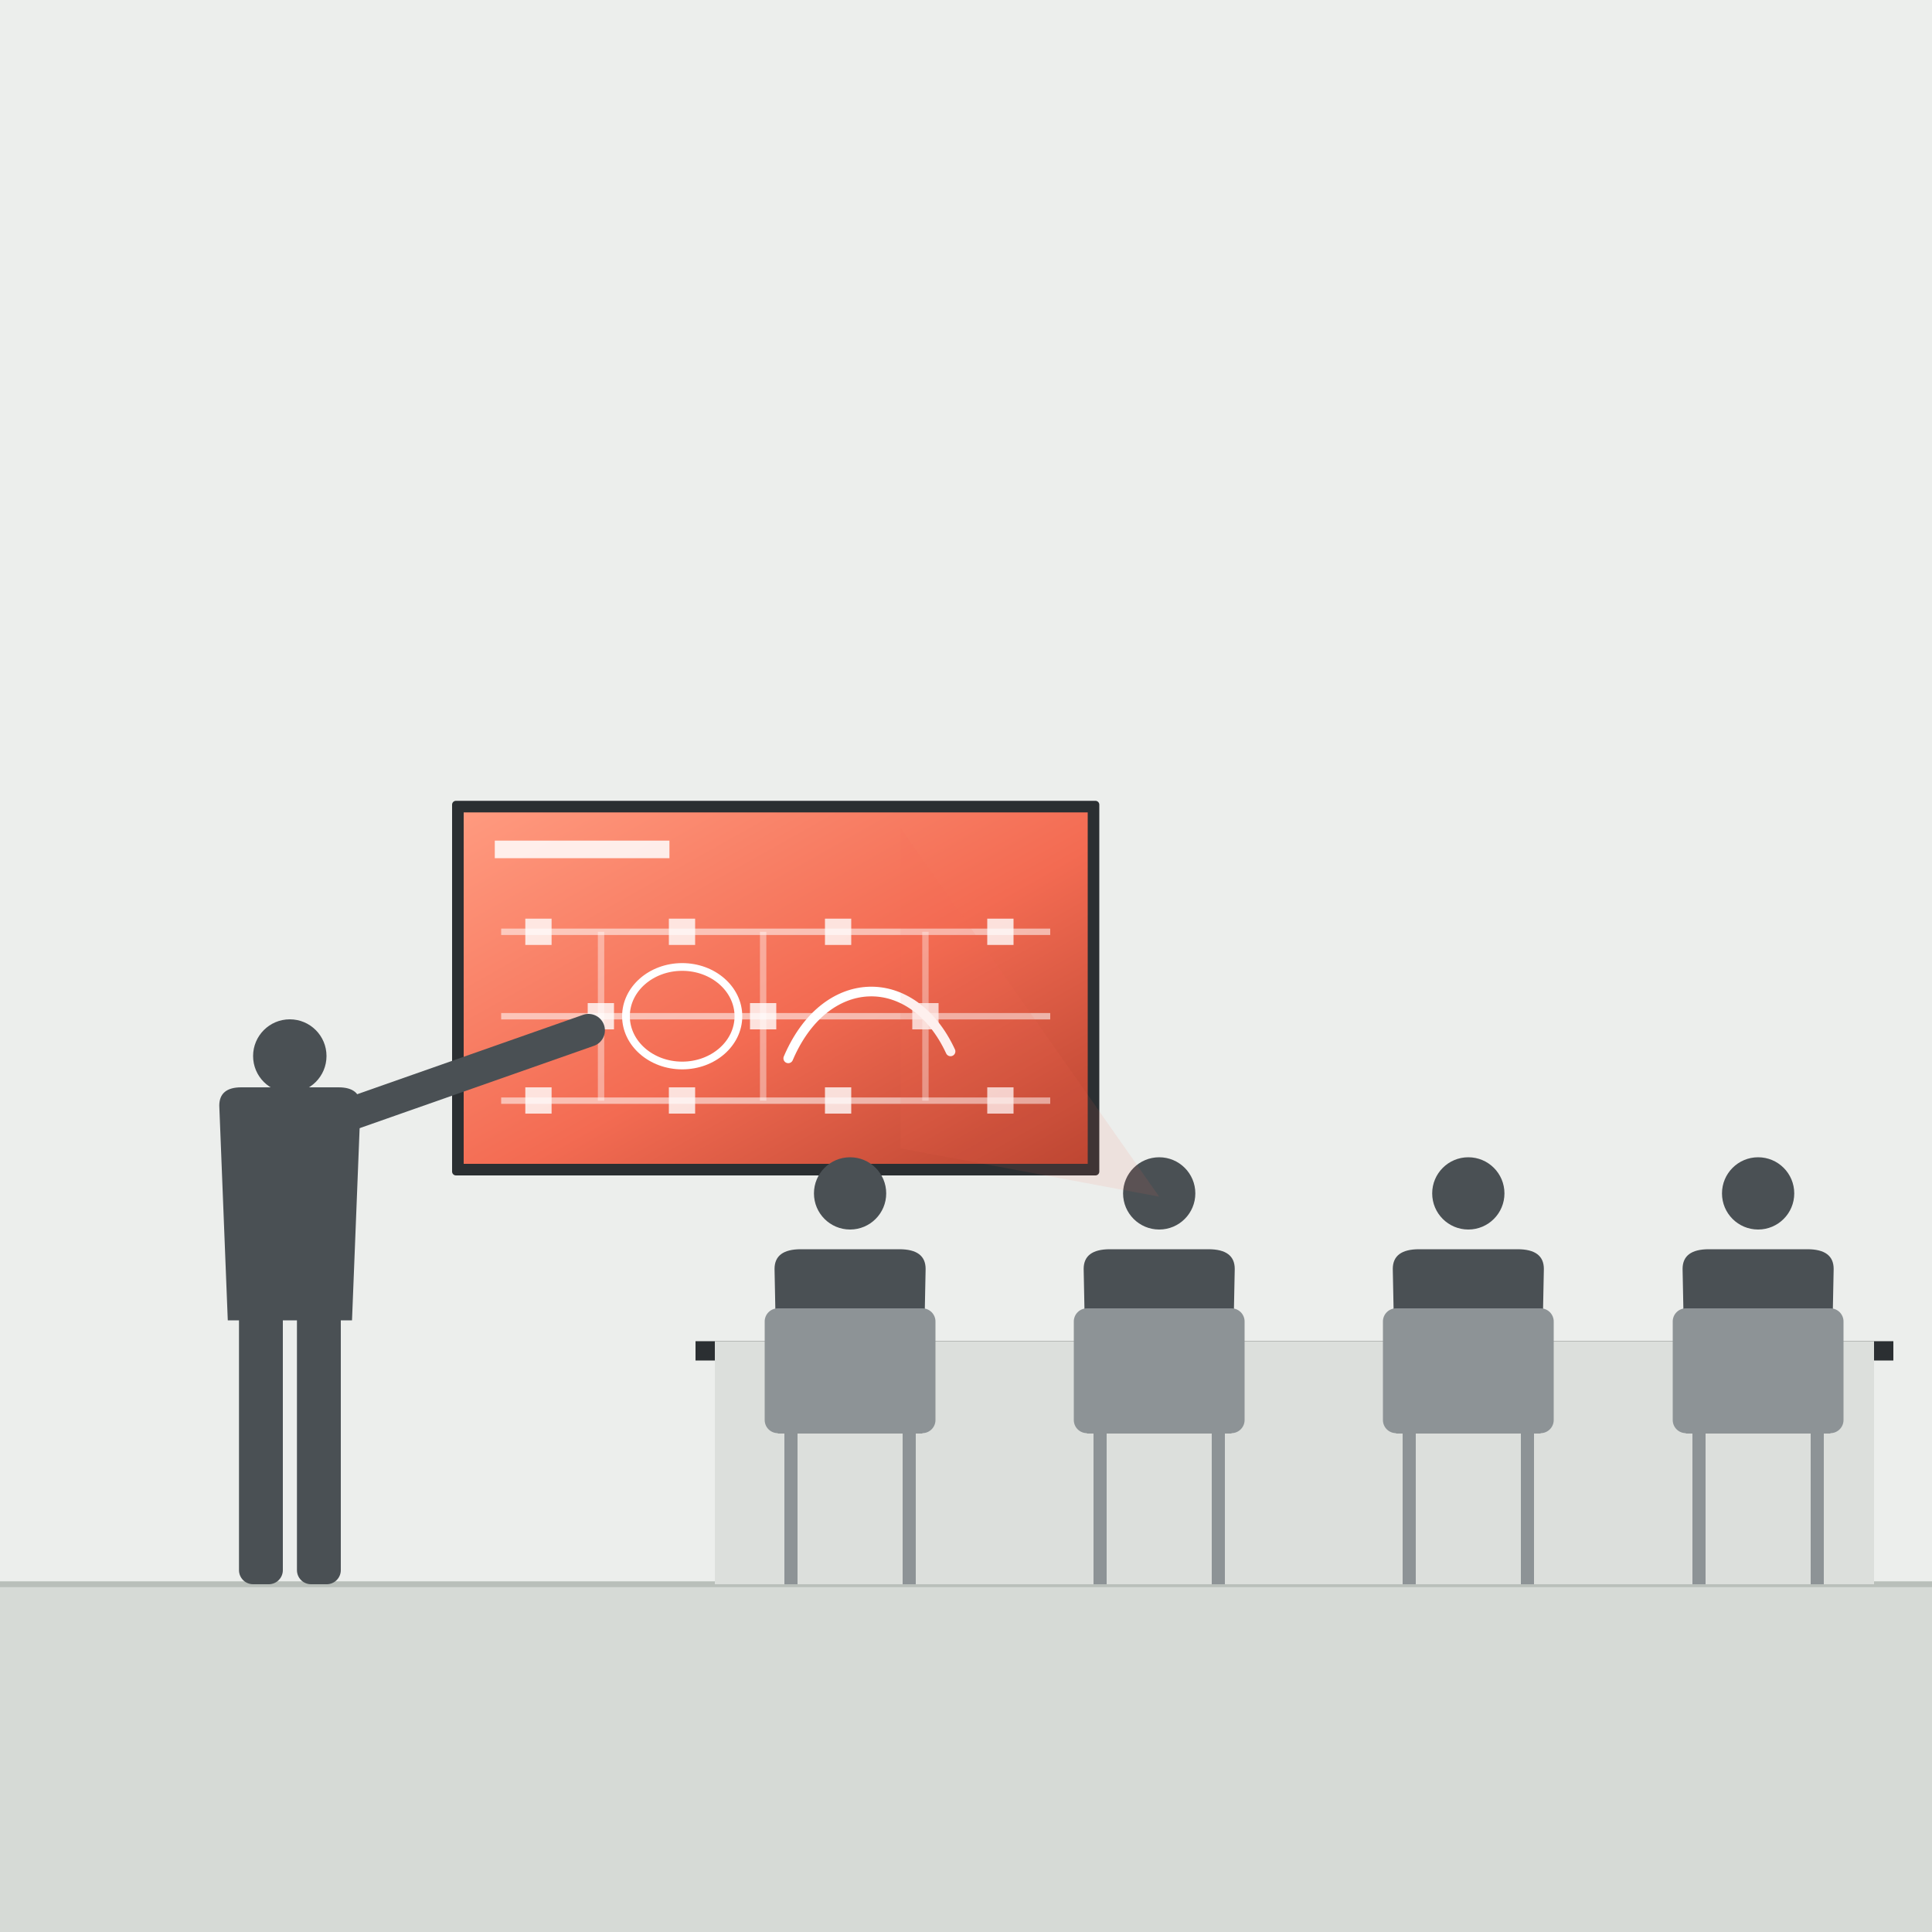
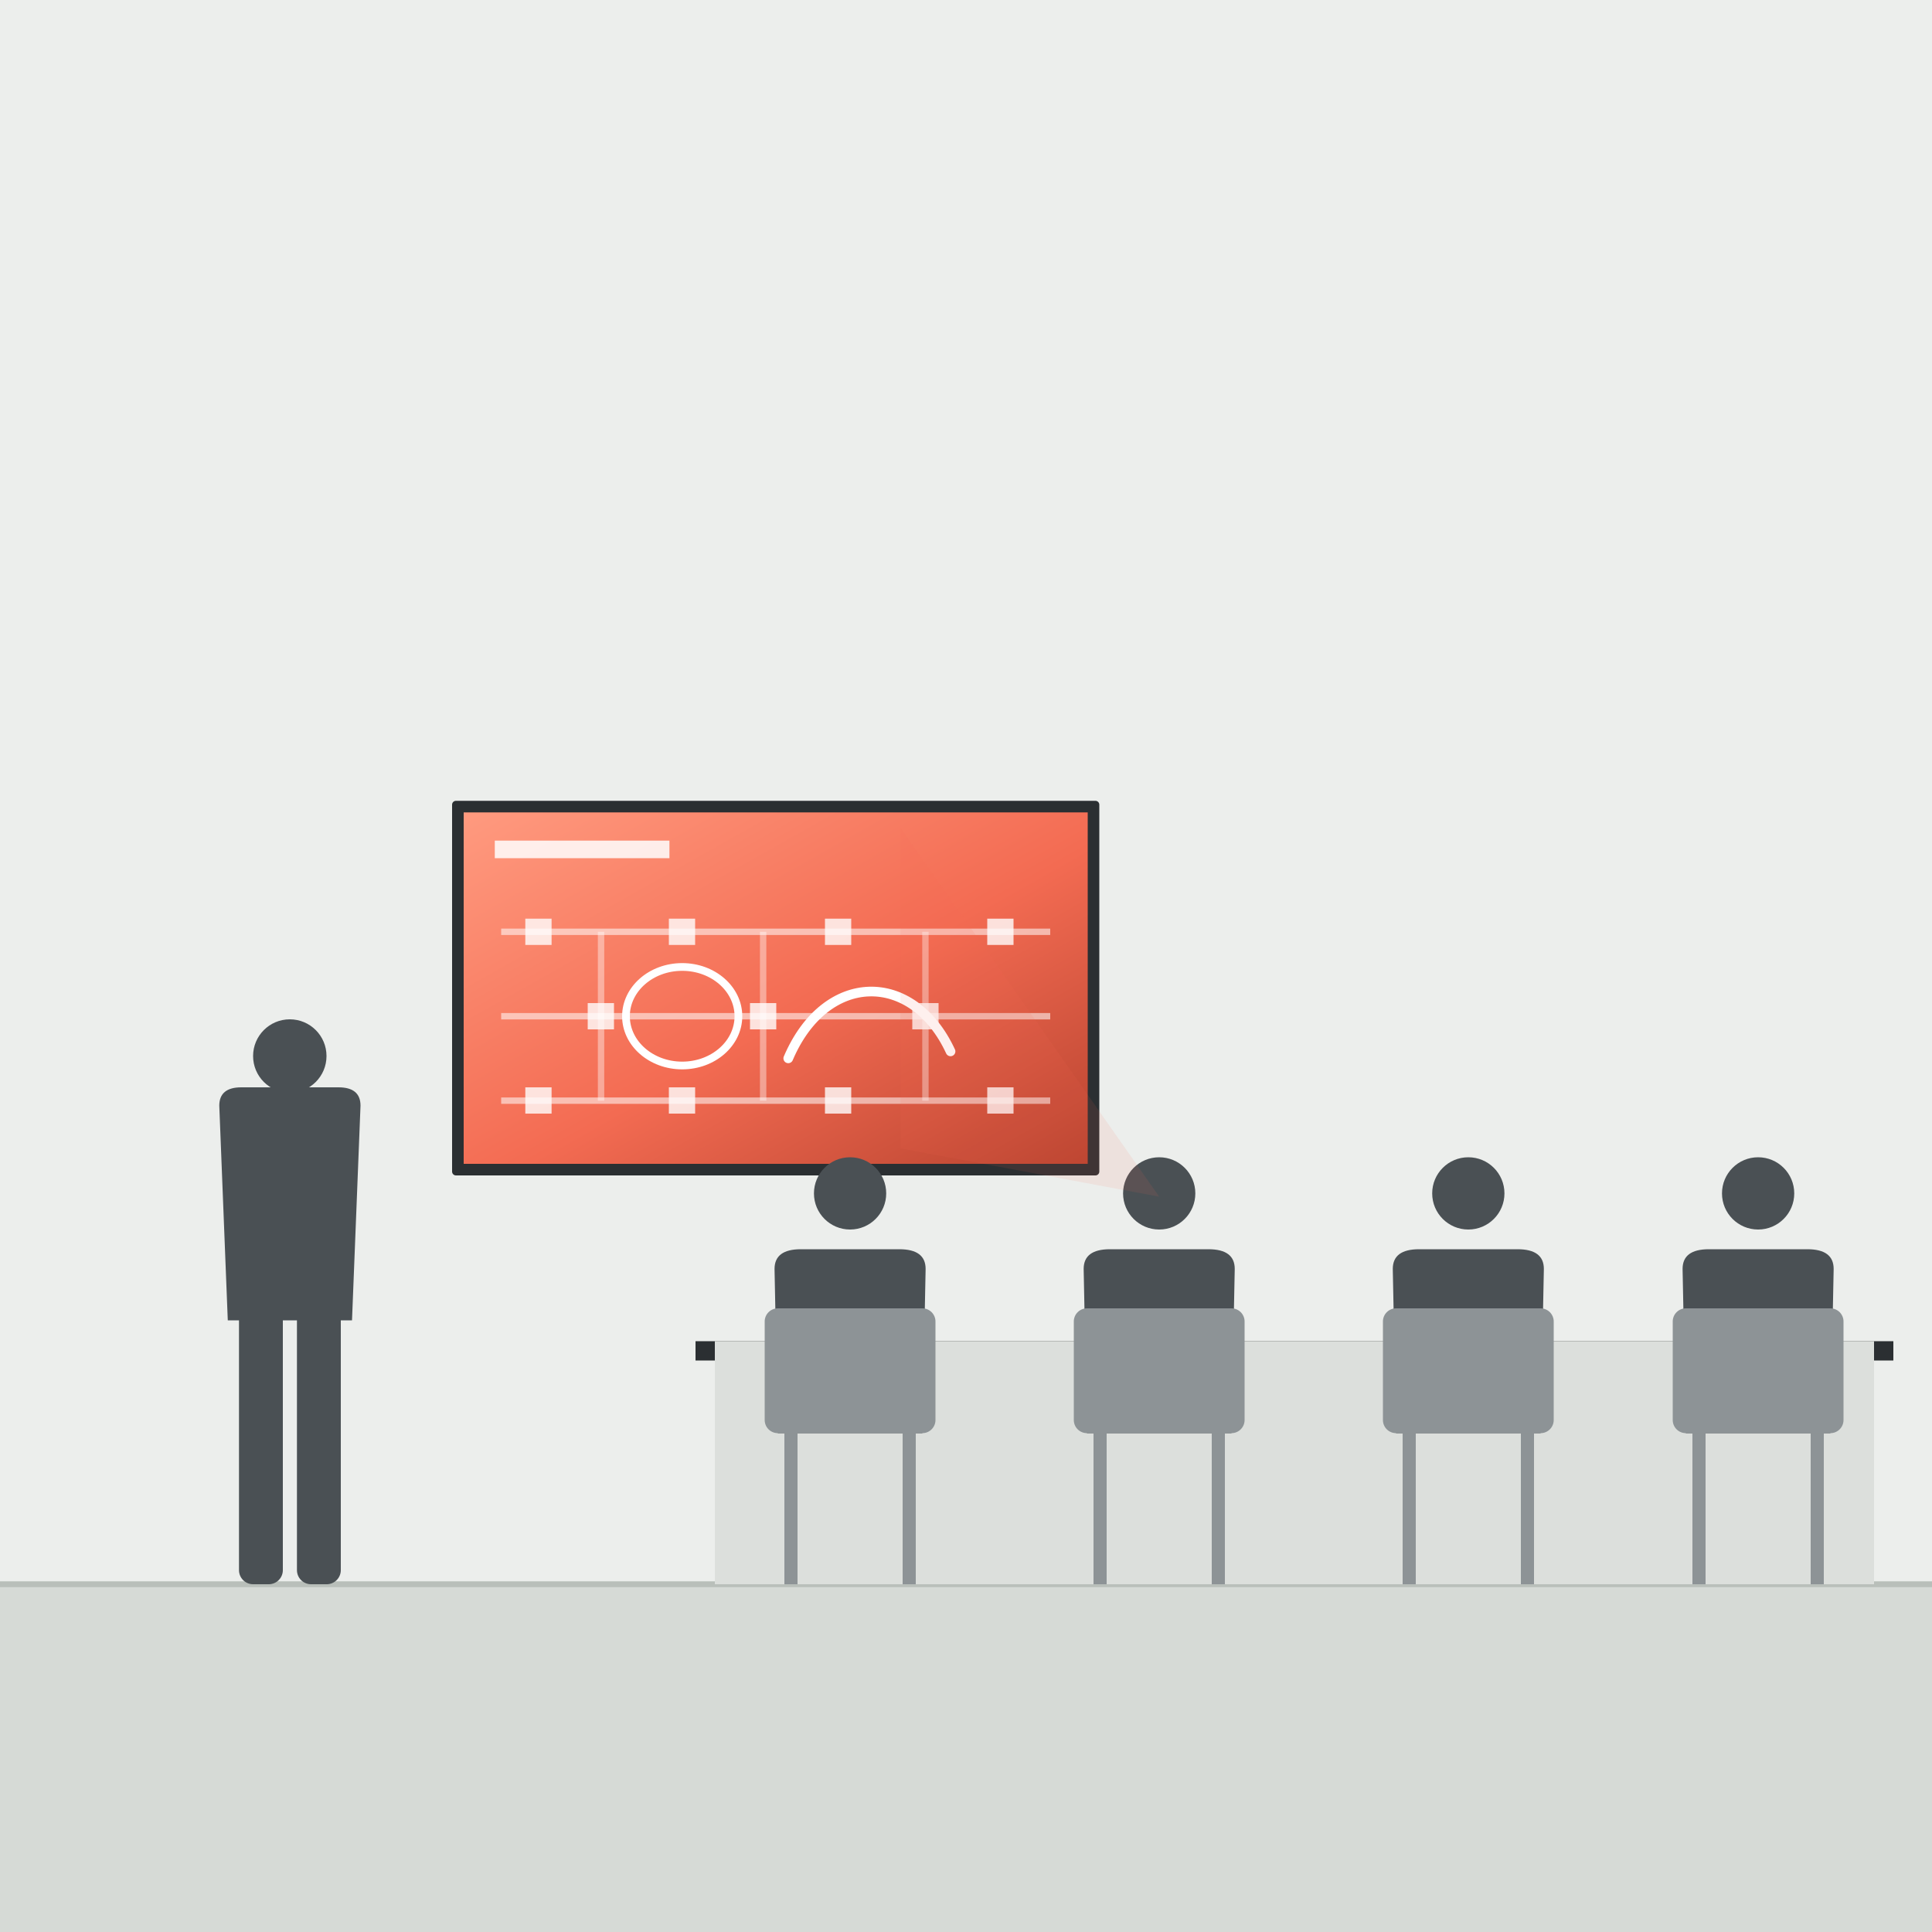
<svg xmlns="http://www.w3.org/2000/svg" viewBox="0 0 1000 1000" width="1000" height="1000">
  <defs>
    <linearGradient id="scr" x1="0" y1="0" x2="1" y2="1">
      <stop offset="0" stop-color="#ff9a7f" />
      <stop offset=".55" stop-color="#f36b52" />
      <stop offset="1" stop-color="#b8432f" />
    </linearGradient>
  </defs>
  <rect width="1000" height="1000" fill="#eceeec" />
  <rect y="820" width="1000" height="180" fill="#d6dad6" />
  <line x1="0" y1="820" x2="1000" y2="820" stroke="#b9bfba" stroke-width="3" />
  <rect x="234.0" y="414.5" width="335.0" height="193.9" rx="2" fill="#2b2f32" />
  <rect x="240.0" y="420.5" width="323.0" height="181.9" fill="url(#scr)" />
  <rect x="256.1" y="435.1" width="90.4" height="9.1" fill="#fff" fill-opacity="0.85" />
  <line x1="259.4" y1="482.3" x2="543.6" y2="482.3" stroke="#fff" stroke-opacity=".55" stroke-width="3.3" />
  <line x1="259.4" y1="526.0" x2="543.6" y2="526.0" stroke="#fff" stroke-opacity=".55" stroke-width="3.3" />
  <line x1="259.4" y1="569.7" x2="543.6" y2="569.7" stroke="#fff" stroke-opacity=".55" stroke-width="3.3" />
  <line x1="311.1" y1="482.3" x2="311.1" y2="569.7" stroke="#fff" stroke-opacity=".4" stroke-width="3.3" />
  <line x1="395.0" y1="482.3" x2="395.0" y2="569.7" stroke="#fff" stroke-opacity=".4" stroke-width="3.3" />
  <line x1="479.0" y1="482.3" x2="479.0" y2="569.7" stroke="#fff" stroke-opacity=".4" stroke-width="3.3" />
  <rect x="271.9" y="475.5" width="13.6" height="13.6" fill="#fff" fill-opacity="0.8" />
  <rect x="271.9" y="562.8" width="13.6" height="13.6" fill="#fff" fill-opacity="0.8" />
  <rect x="304.2" y="519.2" width="13.6" height="13.6" fill="#fff" fill-opacity="0.8" />
  <rect x="346.2" y="475.5" width="13.6" height="13.6" fill="#fff" fill-opacity="0.8" />
  <rect x="346.2" y="562.8" width="13.6" height="13.6" fill="#fff" fill-opacity="0.8" />
  <rect x="388.2" y="519.2" width="13.6" height="13.6" fill="#fff" fill-opacity="0.8" />
  <rect x="427.0" y="475.5" width="13.6" height="13.6" fill="#fff" fill-opacity="0.8" />
  <rect x="427.0" y="562.8" width="13.6" height="13.6" fill="#fff" fill-opacity="0.8" />
  <rect x="472.2" y="519.2" width="13.6" height="13.6" fill="#fff" fill-opacity="0.8" />
  <rect x="511.0" y="475.5" width="13.6" height="13.6" fill="#fff" fill-opacity="0.8" />
  <rect x="511.0" y="562.8" width="13.6" height="13.6" fill="#fff" fill-opacity="0.8" />
  <path d="M408.0 547.8 c19.4 -45.5 64.6 -45.5 84.0 -3.6" stroke="#fff" stroke-width="5" fill="none" stroke-linecap="round" />
  <ellipse cx="353.1" cy="526.0" rx="29.1" ry="25.5" fill="none" stroke="#fff" stroke-width="4" />
  <g fill="#4a5054">
    <circle cx="150.0" cy="546.6" r="19.0" />
    <path d="M113.5 572.3 q0 -9.5 11.4 -9.5 h50.3 q11.4 0 11.4 9.5 l-4.4 111.1 h-64.3z" />
    <rect x="123.7" y="674.7" width="22.7" height="145.3" rx="7.3" />
    <rect x="153.7" y="674.7" width="22.7" height="145.3" rx="7.3" />
  </g>
-   <path d="M166.0 582.0 L304.6 533.3" stroke="#4a5054" stroke-width="17.0" stroke-linecap="round" />
  <rect x="360.0" y="694.2" width="620.0" height="10" fill="#2b2f32" />
  <rect x="370.0" y="694.2" width="600.0" height="125.8" fill="#dcdfdc" />
  <g fill="#4a5054">
    <circle cx="440.0" cy="617.7" r="18.7" />
    <path d="M402.6 741.8 L400.9 656.8 Q400.9 646.6 414.5 646.6 H465.5 Q479.1 646.6 479.1 656.8 L477.4 741.8z" />
  </g>
  <rect x="395.8" y="677.2" width="88.4" height="64.6" rx="6.8" fill="#8d9396" />
  <rect x="406.0" y="741.8" width="6.8" height="78.2" fill="#8d9396" />
  <rect x="467.2" y="741.8" width="6.8" height="78.2" fill="#8d9396" />
  <g fill="#4a5054">
    <circle cx="600.0" cy="617.7" r="18.7" />
    <path d="M562.6 741.8 L560.9 656.8 Q560.9 646.6 574.5 646.6 H625.5 Q639.1 646.6 639.1 656.8 L637.4 741.8z" />
  </g>
  <rect x="555.8" y="677.2" width="88.4" height="64.6" rx="6.8" fill="#8d9396" />
  <rect x="566.0" y="741.8" width="6.8" height="78.2" fill="#8d9396" />
  <rect x="627.2" y="741.8" width="6.8" height="78.2" fill="#8d9396" />
  <g fill="#4a5054">
    <circle cx="760.0" cy="617.7" r="18.7" />
    <path d="M722.6 741.8 L720.9 656.8 Q720.9 646.6 734.5 646.6 H785.5 Q799.1 646.6 799.1 656.8 L797.4 741.8z" />
  </g>
  <rect x="715.8" y="677.2" width="88.4" height="64.6" rx="6.8" fill="#8d9396" />
  <rect x="726.0" y="741.8" width="6.8" height="78.2" fill="#8d9396" />
  <rect x="787.2" y="741.8" width="6.8" height="78.2" fill="#8d9396" />
  <g fill="#4a5054">
    <circle cx="910.0" cy="617.7" r="18.7" />
    <path d="M872.6 741.8 L870.9 656.8 Q870.9 646.6 884.5 646.6 H935.5 Q949.1 646.6 949.1 656.8 L947.4 741.8z" />
  </g>
  <rect x="865.8" y="677.2" width="88.4" height="64.6" rx="6.8" fill="#8d9396" />
  <rect x="876.0" y="741.8" width="6.8" height="78.2" fill="#8d9396" />
  <rect x="937.2" y="741.8" width="6.8" height="78.2" fill="#8d9396" />
  <path d="M600.0 619.4 L466.1 428.5 L466.1 594.4z" fill="#f36b52" fill-opacity="0.1" />
</svg>
